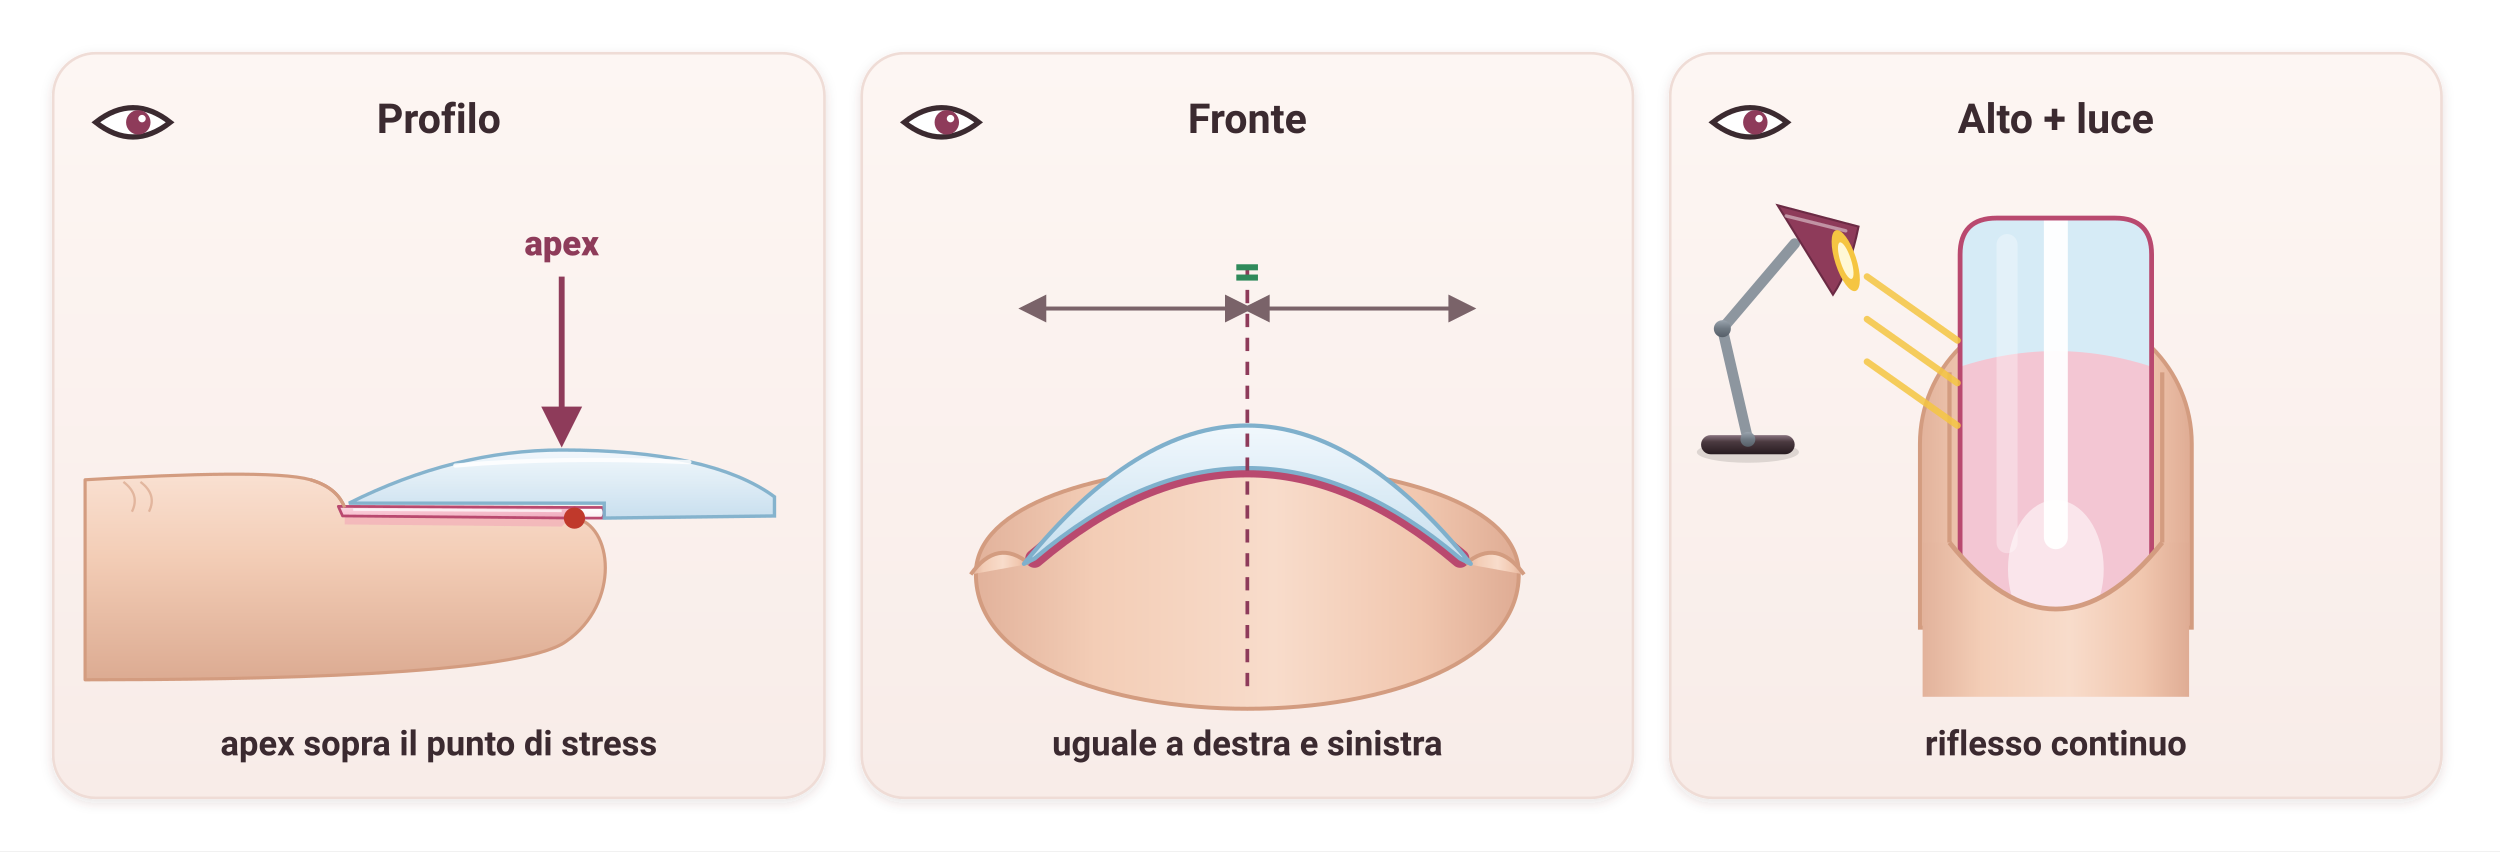
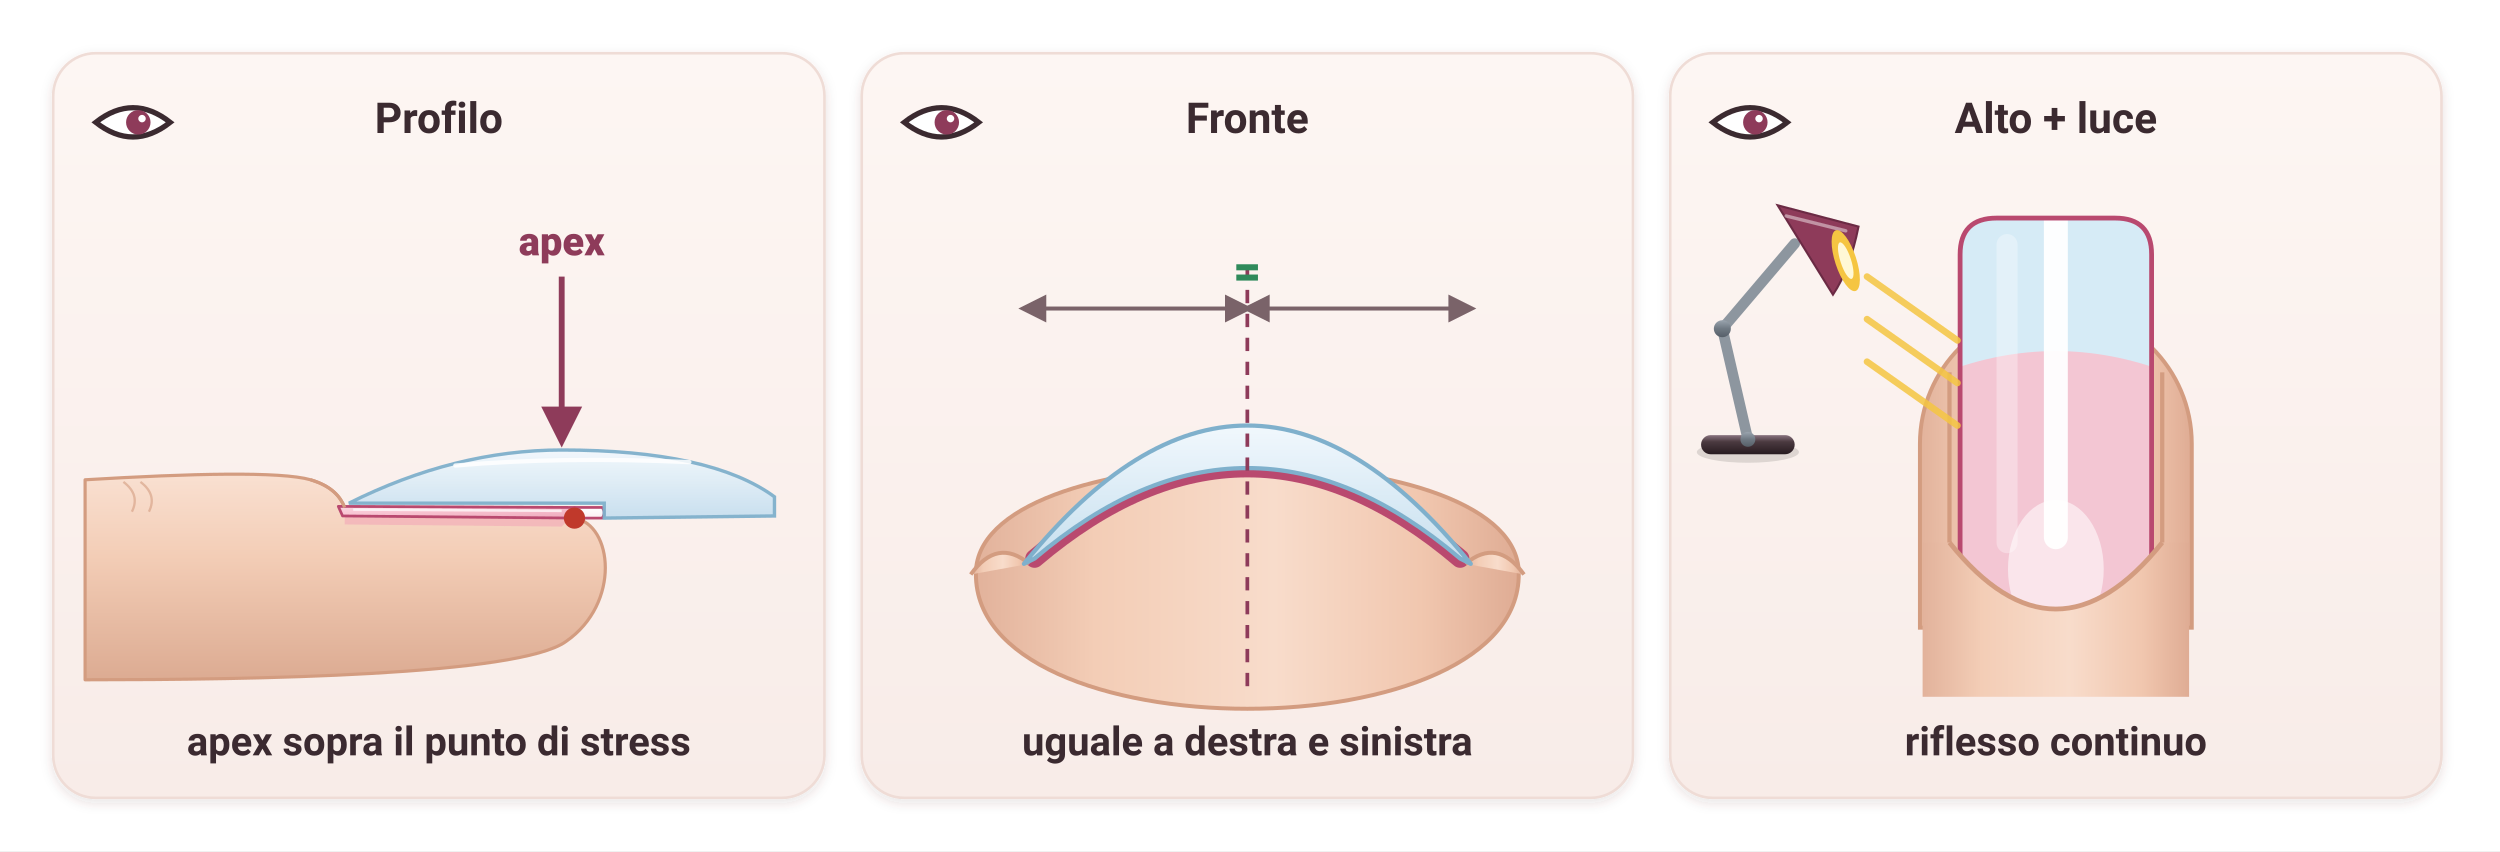
<svg xmlns="http://www.w3.org/2000/svg" viewBox="0 0 940 320" width="940" height="320" font-family="system-ui, -apple-system, 'Segoe UI', Roboto, Arial, sans-serif" role="img">
  <rect width="100%" height="100%" fill="#ffffff" />
  <defs>
    <linearGradient id="nxSkin" x1="0" y1="0" x2="1" y2="0">
      <stop offset="0" stop-color="#e2b29b" />
      <stop offset=".22" stop-color="#f3cdb6" />
      <stop offset=".55" stop-color="#f8dccb" />
      <stop offset=".82" stop-color="#f1c7af" />
      <stop offset="1" stop-color="#dfac94" />
    </linearGradient>
    <linearGradient id="nxNail" x1="0" y1="0" x2="1" y2="1">
      <stop offset="0" stop-color="#fbd6e0" />
      <stop offset=".45" stop-color="#f7c1cf" />
      <stop offset="1" stop-color="#eeaabd" />
    </linearGradient>
    <linearGradient id="nxFree" x1="0" y1="0" x2="0" y2="1">
      <stop offset="0" stop-color="#ffffff" />
      <stop offset="1" stop-color="#fbeef2" />
    </linearGradient>
    <linearGradient id="nxMetalD" x1="0" y1="0" x2="0" y2="1">
      <stop offset="0" stop-color="#9aa4ae" />
      <stop offset=".5" stop-color="#6f7983" />
      <stop offset="1" stop-color="#565f68" />
    </linearGradient>
    <linearGradient id="nxPanel" x1="0" y1="0" x2="0" y2="1">
      <stop offset="0" stop-color="#fdf6f3" />
      <stop offset="1" stop-color="#f8ece8" />
    </linearGradient>
    <filter id="nxSh" x="-5%" y="-5%" width="110%" height="115%">
      <feDropShadow dx="0" dy="1.5" stdDeviation="2.2" flood-color="#5a2a3a" flood-opacity=".13" />
    </filter>
  </defs>
  <defs>
    <linearGradient id="bSkinV" x1="0" y1="0" x2="0" y2="1">
      <stop offset="0" stop-color="#f9e0d1" />
      <stop offset=".4" stop-color="#f3cdb6" />
      <stop offset="1" stop-color="#dcab92" />
    </linearGradient>
    <linearGradient id="bProdV" x1="0" y1="0" x2="0" y2="1">
      <stop offset="0" stop-color="#f1f8fd" />
      <stop offset="1" stop-color="#c6dfee" />
    </linearGradient>
    <linearGradient id="bHandle" x1="0" y1="0" x2="0" y2="1">
      <stop offset="0" stop-color="#8a7480" />
      <stop offset=".35" stop-color="#4b3a40" />
      <stop offset="1" stop-color="#271b20" />
    </linearGradient>
  </defs>
  <defs>
    <marker id="ar" viewBox="0 0 10 10" refX="8" refY="5" markerWidth="7" markerHeight="7" orient="auto-start-reverse">
      <path d="M0,0 L10,5 L0,10 z" fill="#8e3b5a" />
    </marker>
    <marker id="arw" viewBox="0 0 10 10" refX="8" refY="5" markerWidth="7" markerHeight="7" orient="auto-start-reverse">
      <path d="M0,0 L10,5 L0,10 z" fill="#7a6369" />
    </marker>
  </defs>
  <defs>
    <clipPath id="k117">
      <rect x="20" y="20" width="290" height="280" rx="16" />
    </clipPath>
  </defs>
  <rect x="20" y="20" width="290" height="280" rx="16" fill="url(#nxPanel)" stroke="#efdcd6" stroke-width="1" filter="url(#nxSh)" />
  <g clip-path="url(#k117)">
    <g transform="translate(120.0,190.0) scale(0.800)">
      <path d="M-110.0,-12.0 C-60.0,-15.0 -18.0,-16.0 -4.0,-12.0 C6.0,-9.0 10.0,-4.0 12.0,1.0 L120.0,6.0 C138.0,9.0 142.0,46.0 116.0,64.0 C94.0,80.0 -30.0,82.0 -110.0,82.0 L-110.0,82.0 Z" fill="url(#bSkinV)" stroke="#d39c80" stroke-width="1.5" stroke-linejoin="round" />
      <path d="M-92.0,-11.0 q8,6 4,14 M-84.0,-11.0 q8,6 4,14" fill="none" stroke="#d39c80" stroke-width="1.1" opacity=".6" />
      <path d="M12.0,5.0 L118.0,6.0 L114.0,10.0 L12.0,9.0 Z" fill="#f2a3b6" opacity=".55" />
      <path d="M9.0,0.5 L120.0,1.0 L120.0,6.0 L11.0,5.0 Z" fill="url(#nxNail)" stroke="#b9496f" stroke-width="1.3" stroke-linejoin="round" />
      <path d="M120.0,1.0 L133.0,1.0 Q135.0,3.5 133.0,6.0 L120.0,6.0 Z" fill="url(#nxFree)" stroke="#b9496f" stroke-width="1.3" stroke-linejoin="round" />
      <line x1="16.0" y1="2.0" x2="114.0" y2="2.6" stroke="#fff" stroke-width="1.2" opacity=".7" />
      <path d="M-4.0,-12.0 C6.0,-9.0 10.0,-4.0 12.0,1.0" fill="none" stroke="#d39c80" stroke-width="1.5" />
      <path d="M14.0,-1.0 Q64.0,-26.0 114.0,-26.0 Q184.0,-26.0 214.0,-4.0 L214.0,5.0 L134.0,6.0 L134.0,-1.0 L14.0,-1.0 Z" fill="url(#bProdV)" stroke="#7fb0cc" stroke-width="1.6" opacity=".95" />
      <path d="M64.0,-18.7 Q114.0,-23.0 174.0,-20.3" fill="none" stroke="#fff" stroke-width="2" stroke-linecap="round" opacity=".85" />
      <circle cx="120.0" cy="6.0" r="5" fill="#c0392b" />
    </g>
    <line x1="211.2" y1="104.0" x2="211.2" y2="165.2" stroke="#8e3b5a" stroke-width="2.2" marker-end="url(#ar)" />
-     <text x="211.2" y="96.0" font-size="13" text-anchor="middle" font-weight="800" fill="#8e3b5a">apex</text>
+     <text x="211.2" y="96.0" font-size="15" text-anchor="middle" font-weight="800" fill="#8e3b5a">apex</text>
  </g>
-   <text x="165.0" y="50.0" font-size="15.5" text-anchor="middle" font-weight="700" fill="#3b2a30">Profilo</text>
-   <text x="165.0" y="284.0" font-size="13" text-anchor="middle" font-weight="700" fill="#3b2a30">apex sopra il punto di stress</text>
+   <text x="165.0" y="50.0" font-size="16.0" text-anchor="middle" font-weight="700" fill="#3b2a30">Profilo</text>
+   <text x="165.0" y="284.0" font-size="15" text-anchor="middle" font-weight="700" fill="#3b2a30">apex sopra il punto di stress</text>
  <g transform="translate(50.0,46.0) rotate(0.0) scale(1.00)">
    <path d="M-14,0 Q0,-11 14,0 Q0,11 -14,0 Z" fill="#fff" stroke="#3b2a30" stroke-width="2" />
    <circle cx="2" cy="0" r="4.6" fill="#8e3b5a" />
    <circle cx="3.4" cy="-1.4" r="1.4" fill="#fff" />
  </g>
  <defs>
    <clipPath id="k118">
      <rect x="324" y="20" width="290" height="280" rx="16" />
    </clipPath>
  </defs>
  <rect x="324" y="20" width="290" height="280" rx="16" fill="url(#nxPanel)" stroke="#efdcd6" stroke-width="1" filter="url(#nxSh)" />
  <g clip-path="url(#k118)">
    <path d="M367.0,214.0 C363.0,284.0 575.0,284.0 571.0,214.0 C567.0,162.0 371.0,162.0 367.0,214.0 Z" fill="url(#nxSkin)" stroke="#d39c80" stroke-width="1.5" />
    <path d="M389.0,210.0 Q469.0,142.0 549.0,210.0" fill="none" stroke="#b9496f" stroke-width="7" stroke-linecap="round" />
    <path d="M365.0,216.0 q10.0,-14 22.0,-4" fill="url(#nxSkin)" stroke="#d39c80" stroke-width="1.5" />
    <path d="M573.0,216.0 q-10.0,-14 -22.0,-4" fill="url(#nxSkin)" stroke="#d39c80" stroke-width="1.5" />
    <path d="M385,212 Q469,108 553,212 L549,210 Q469,142 389,210 Z" fill="url(#bProdV)" stroke="#7fb0cc" stroke-width="1.6" stroke-linejoin="round" />
    <line x1="469.0" y1="100.0" x2="469.0" y2="262.0" stroke="#8e3b5a" stroke-width="1.4" stroke-dasharray="5 4" />
    <line x1="385.0" y1="116.0" x2="469.0" y2="116.0" stroke="#7a6369" stroke-width="1.5" marker-start="url(#arw)" marker-end="url(#arw)" />
-     <text x="427.0" y="109.0" font-size="13" text-anchor="middle" font-weight="700" fill="#2f8a5b" />
+     <text x="427.0" y="109.0" font-size="15" text-anchor="middle" font-weight="700" fill="#2f8a5b" />
    <line x1="469.0" y1="116.0" x2="553.0" y2="116.0" stroke="#7a6369" stroke-width="1.5" marker-start="url(#arw)" marker-end="url(#arw)" />
-     <text x="511.0" y="109.0" font-size="13" text-anchor="middle" font-weight="700" fill="#2f8a5b" />
+     <text x="511.0" y="109.0" font-size="15" text-anchor="middle" font-weight="700" fill="#2f8a5b" />
    <text x="469.0" y="108.0" font-size="18" text-anchor="middle" font-weight="800" fill="#2f8a5b">=</text>
  </g>
-   <text x="469.0" y="50.0" font-size="15.5" text-anchor="middle" font-weight="700" fill="#3b2a30">Fronte</text>
-   <text x="469.0" y="284.0" font-size="13" text-anchor="middle" font-weight="700" fill="#3b2a30">uguale a destra e sinistra</text>
+   <text x="469.0" y="50.0" font-size="16.0" text-anchor="middle" font-weight="700" fill="#3b2a30">Fronte</text>
+   <text x="469.0" y="284.0" font-size="15" text-anchor="middle" font-weight="700" fill="#3b2a30">uguale a destra e sinistra</text>
  <g transform="translate(354.0,46.0) rotate(0.0) scale(1.00)">
    <path d="M-14,0 Q0,-11 14,0 Q0,11 -14,0 Z" fill="#fff" stroke="#3b2a30" stroke-width="2" />
    <circle cx="2" cy="0" r="4.6" fill="#8e3b5a" />
    <circle cx="3.4" cy="-1.4" r="1.4" fill="#fff" />
  </g>
  <defs>
    <clipPath id="k120">
      <rect x="628" y="20" width="290" height="280" rx="16" />
    </clipPath>
  </defs>
  <rect x="628" y="20" width="290" height="280" rx="16" fill="url(#nxPanel)" stroke="#efdcd6" stroke-width="1" filter="url(#nxSh)" />
  <g clip-path="url(#k120)">
    <path d="M721.9,236.0 L721.9,166.9 A51.1,51.1 0 0 1 824.1,166.9 L824.1,236.0 Z" fill="url(#nxSkin)" stroke="#d39c80" stroke-width="1.5" />
    <defs>
      <clipPath id="c119">
        <path d="M737.0,238.0 L809.0,238.0 L809.0,132.0 L809.0,95.7 Q809.0,82.0 795.3,82.0 L750.7,82.0 Q737.0,82.0 737.0,95.7 L737.0,132.0 Z" />
      </clipPath>
    </defs>
    <path d="M737.0,238.0 L809.0,238.0 L809.0,132.0 L809.0,95.7 Q809.0,82.0 795.3,82.0 L750.7,82.0 Q737.0,82.0 737.0,95.7 L737.0,132.0 Z" fill="#f3c6d3" />
    <ellipse cx="773.0" cy="214.0" rx="18.0" ry="26.0" fill="#fff" opacity=".55" clip-path="url(#c119)" />
    <path d="M731.0,140.0 Q773.0,124.0 815.0,140.0 L815.0,22.0 L731.0,22.0 Z" fill="#d6ebf6" clip-path="url(#c119)" />
    <path d="M773,202 L773,62" stroke="#fff" stroke-width="9" stroke-linecap="round" opacity=".95" clip-path="url(#c119)" />
    <rect x="750.7" y="88.0" width="7.9" height="120.0" rx="4.0" fill="#fff" opacity=".32" clip-path="url(#c119)" />
    <path d="M737.0,238.0 L809.0,238.0 L809.0,132.0 L809.0,95.7 Q809.0,82.0 795.3,82.0 L750.7,82.0 Q737.0,82.0 737.0,95.7 L737.0,132.0 Z" fill="none" stroke="#b9496f" stroke-width="1.8" />
    <path d="M722.9,204.0 L733.0,204.0 Q773.0,254.0 813.0,204.0 L823.1,204.0 L823.1,262.0 L722.9,262.0 Z" fill="url(#nxSkin)" />
    <path d="M733.0,204.0 Q773.0,254.0 813.0,204.0" fill="none" stroke="#d39c80" stroke-width="1.8" />
    <path d="M733.0,204.0 L733.0,140.0" stroke="#d39c80" stroke-width="1.6" />
    <path d="M813.0,204.0 L813.0,140.0" stroke="#d39c80" stroke-width="1.6" />
    <g transform="translate(678.0,90.0) scale(0.80)">
      <ellipse cx="-26" cy="100" rx="24" ry="5" fill="#000" opacity=".12" />
      <rect x="-48" y="92" width="44" height="9" rx="4.5" fill="url(#bHandle)" />
      <path d="M-26,94 L-38,42 L-4,2" stroke="#8d969f" stroke-width="5" fill="none" stroke-linecap="round" stroke-linejoin="round" />
      <circle cx="-38" cy="42" r="4" fill="url(#nxMetalD)" />
      <circle cx="-26" cy="94" r="3.5" fill="url(#nxMetalD)" />
      <path d="M-12,-16 L26,-6 Q22,14 14,26 Z" fill="#8e3b5a" stroke="#6b2a44" stroke-width="1" />
      <path d="M-8,-11 L20,-4" stroke="#fff" stroke-width="1.6" opacity=".45" stroke-linecap="round" />
      <ellipse cx="20" cy="10" rx="5" ry="15" transform="rotate(-18 20 10)" fill="#f5c542" />
      <ellipse cx="20" cy="10" rx="2.5" ry="9" transform="rotate(-18 20 10)" fill="#fff8d6" />
    </g>
    <line x1="702.0" y1="104.0" x2="736.0" y2="128.0" stroke="#f5c542" stroke-width="2.5" stroke-linecap="round" opacity=".85" />
    <line x1="702.0" y1="120.0" x2="736.0" y2="144.0" stroke="#f5c542" stroke-width="2.5" stroke-linecap="round" opacity=".85" />
    <line x1="702.0" y1="136.0" x2="736.0" y2="160.0" stroke="#f5c542" stroke-width="2.5" stroke-linecap="round" opacity=".85" />
  </g>
-   <text x="773.0" y="50.0" font-size="15.5" text-anchor="middle" font-weight="700" fill="#3b2a30">Alto + luce</text>
-   <text x="773.0" y="284.0" font-size="13" text-anchor="middle" font-weight="700" fill="#3b2a30">riflesso continuo</text>
+   <text x="773.0" y="50.0" font-size="16.0" text-anchor="middle" font-weight="700" fill="#3b2a30">Alto + luce</text>
+   <text x="773.0" y="284.0" font-size="15" text-anchor="middle" font-weight="700" fill="#3b2a30">riflesso continuo</text>
  <g transform="translate(658.0,46.0) rotate(0.0) scale(1.00)">
    <path d="M-14,0 Q0,-11 14,0 Q0,11 -14,0 Z" fill="#fff" stroke="#3b2a30" stroke-width="2" />
    <circle cx="2" cy="0" r="4.6" fill="#8e3b5a" />
    <circle cx="3.4" cy="-1.4" r="1.4" fill="#fff" />
  </g>
</svg>
